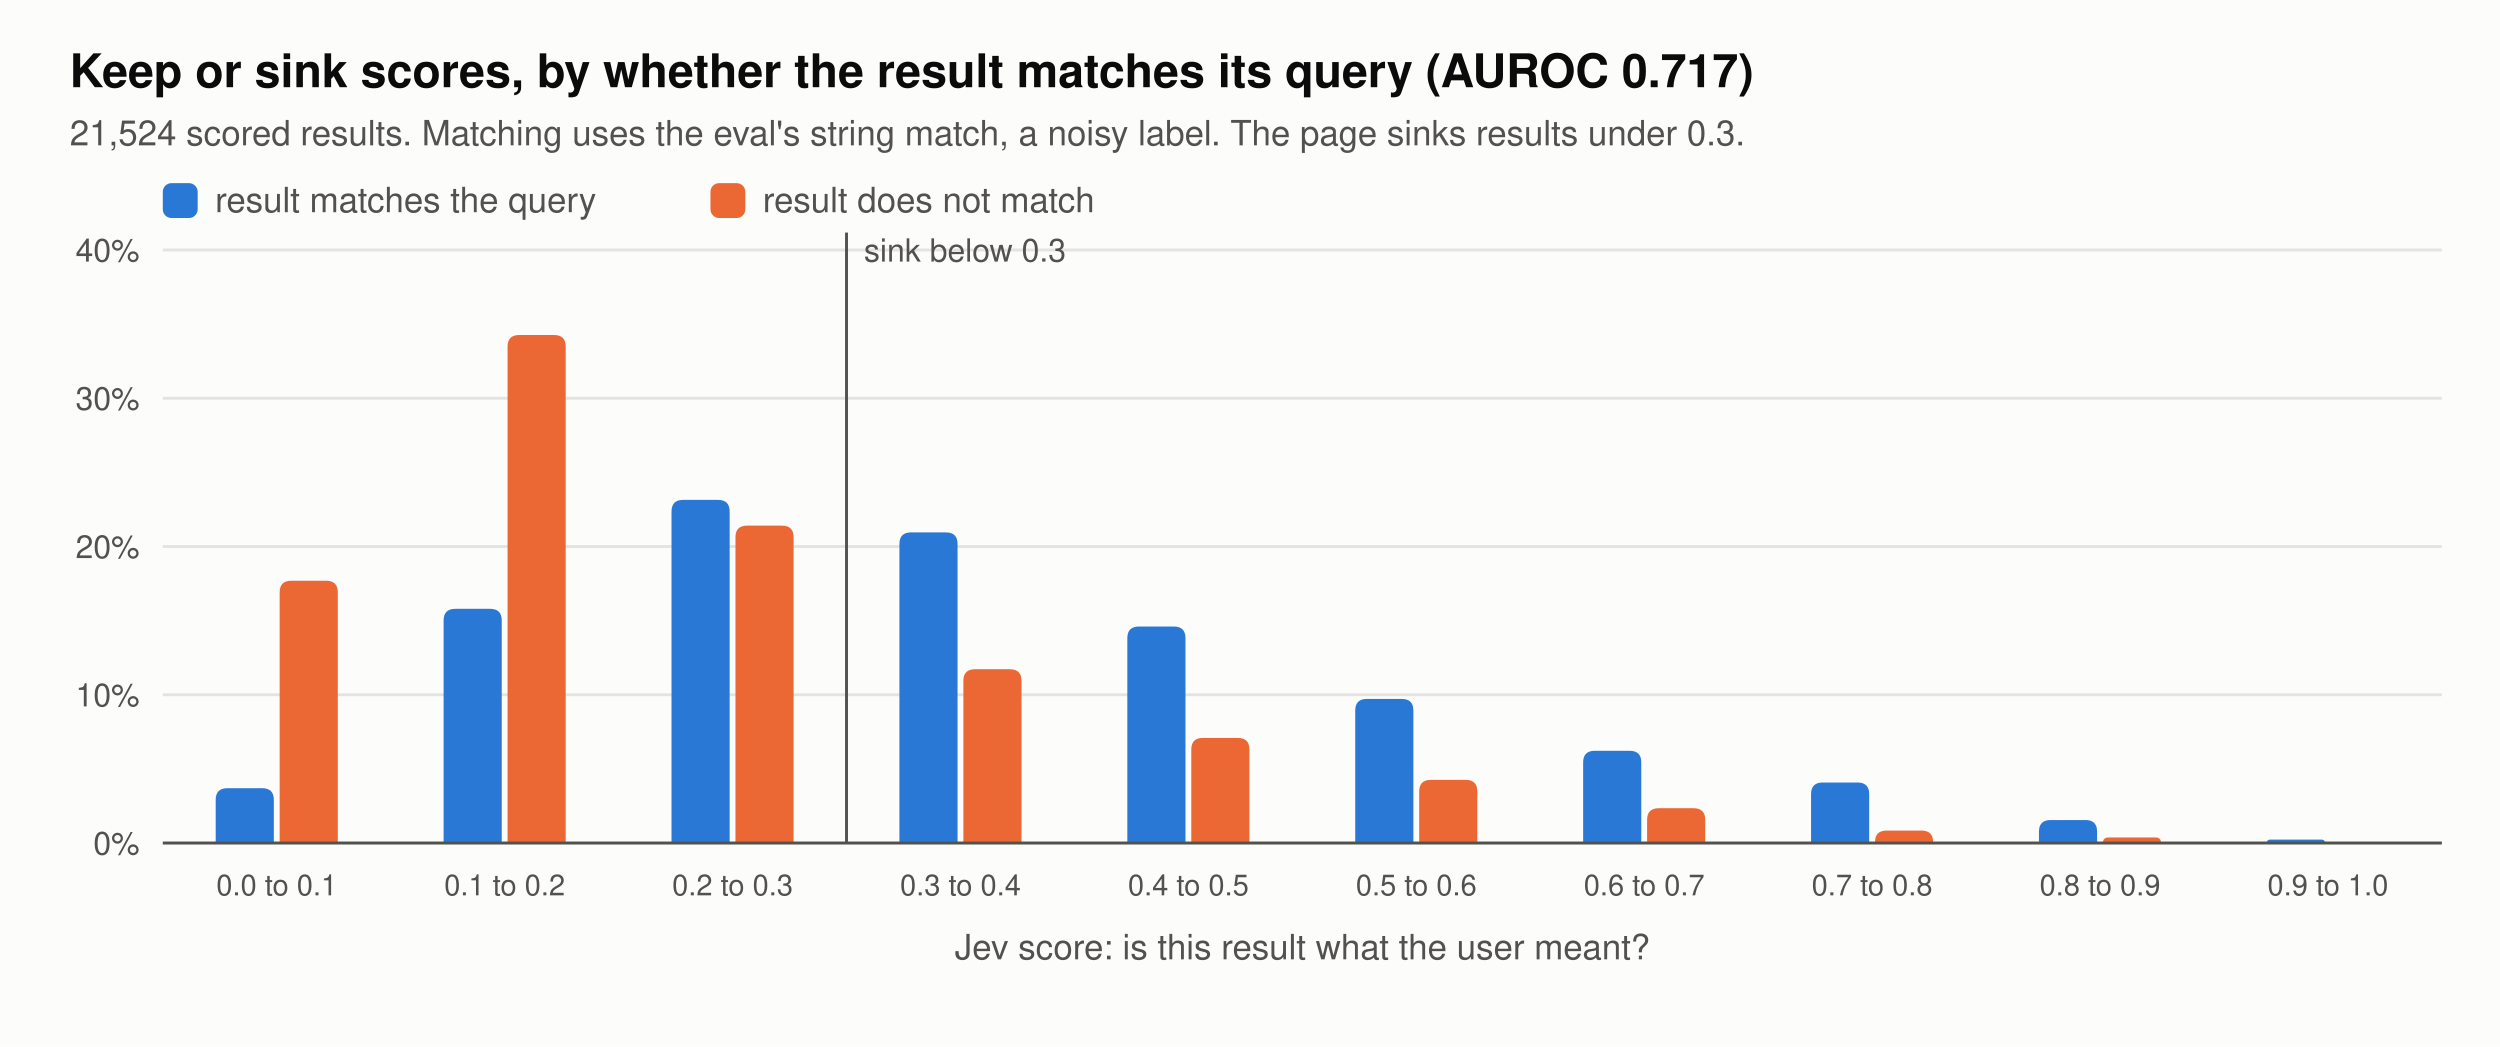
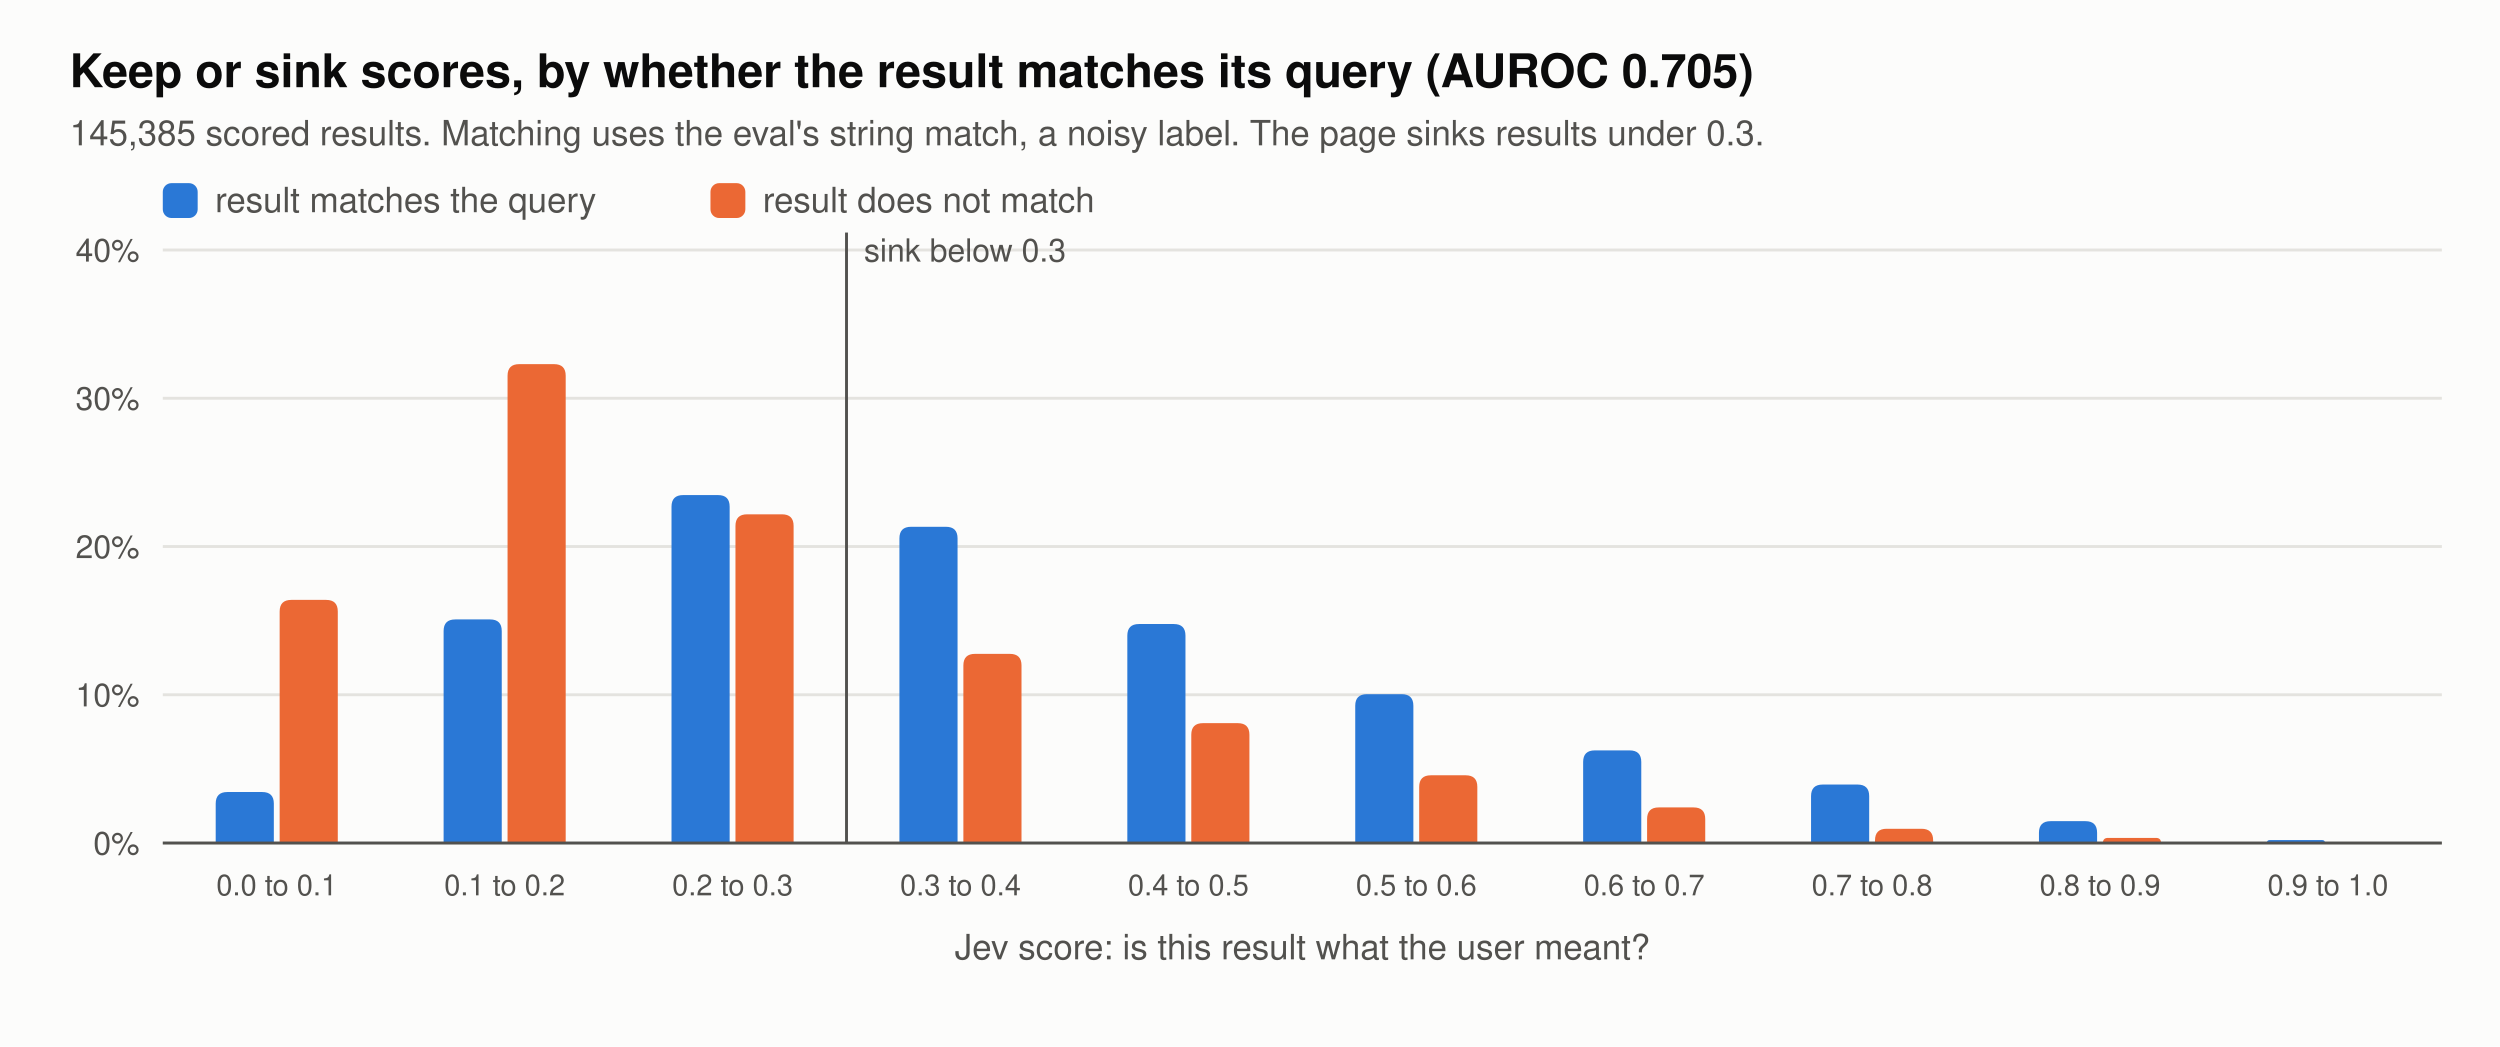
<svg xmlns="http://www.w3.org/2000/svg" width="860" height="360" viewBox="0 0 860 360" role="img" font-family="-apple-system, 'Segoe UI', Helvetica, Arial, sans-serif">
  <rect width="860" height="360" fill="#fcfcfb" />
-   <text x="24.0" y="30.0" font-size="16" fill="#0b0b0b" font-weight="600">Keep or sink scores, by whether the result matches its query (AUROC 0.717)</text>
-   <text x="24.0" y="50.0" font-size="12" fill="#52514e">21,524 scored results. Matching uses the eval's string match, a noisy label. The page sinks results under 0.3.</text>
+   <text x="24.0" y="30.0" font-size="16" fill="#0b0b0b" font-weight="600">Keep or sink scores, by whether the result matches its query (AUROC 0.705)</text>
+   <text x="24.0" y="50.0" font-size="12" fill="#52514e">145,385 scored results. Matching uses the eval's string match, a noisy label. The page sinks results under 0.3.</text>
  <rect x="56" y="63" width="12" height="12" rx="3" fill="#2a78d6" />
  <text x="74.0" y="73.0" font-size="12" fill="#52514e">result matches the query</text>
  <rect x="244.4" y="63" width="12" height="12" rx="3" fill="#eb6834" />
  <text x="262.4" y="73.0" font-size="12" fill="#52514e">result does not match</text>
  <line x1="56.0" y1="290.0" x2="840.0" y2="290.0" stroke="#e4e3df" stroke-width="1" />
  <text x="48.0" y="294.0" font-size="11" fill="#52514e" text-anchor="end">0%</text>
  <line x1="56.0" y1="239.0" x2="840.0" y2="239.0" stroke="#e4e3df" stroke-width="1" />
  <text x="48.0" y="243.0" font-size="11" fill="#52514e" text-anchor="end">10%</text>
  <line x1="56.0" y1="188.0" x2="840.0" y2="188.0" stroke="#e4e3df" stroke-width="1" />
  <text x="48.0" y="192.0" font-size="11" fill="#52514e" text-anchor="end">20%</text>
  <line x1="56.0" y1="137.0" x2="840.0" y2="137.0" stroke="#e4e3df" stroke-width="1" />
  <text x="48.0" y="141.0" font-size="11" fill="#52514e" text-anchor="end">30%</text>
  <line x1="56.0" y1="86.0" x2="840.0" y2="86.0" stroke="#e4e3df" stroke-width="1" />
  <text x="48.0" y="90.0" font-size="11" fill="#52514e" text-anchor="end">40%</text>
-   <path d="M74.2,290V275.144Q74.2,271.144 78.2,271.144H90.2Q94.2,271.144 94.2,275.144V290Z" fill="#2a78d6" />
-   <path d="M96.2,290V203.767Q96.2,199.767 100.2,199.767H112.2Q116.2,199.767 116.2,203.767V290Z" fill="#eb6834" />
+   <path d="M74.2,290V276.456Q74.2,272.456 78.2,272.456H90.2Q94.2,272.456 94.2,276.456V290Z" fill="#2a78d6" />
+   <path d="M96.2,290V210.365Q96.2,206.365 100.2,206.365H112.2Q116.2,206.365 116.2,210.365V290Z" fill="#eb6834" />
  <text x="95.2" y="308.0" font-size="10" fill="#52514e" text-anchor="middle">0.0 to 0.1</text>
-   <path d="M152.6,290V213.438Q152.6,209.438 156.6,209.438H168.6Q172.6,209.438 172.6,213.438V290Z" fill="#2a78d6" />
-   <path d="M174.6,290V119.243Q174.6,115.243 178.6,115.243H190.6Q194.6,115.243 194.6,119.243V290Z" fill="#eb6834" />
+   <path d="M152.6,290V217.084Q152.6,213.084 156.6,213.084H168.6Q172.6,213.084 172.6,217.084V290Z" fill="#2a78d6" />
+   <path d="M174.6,290V129.264Q174.6,125.264 178.6,125.264H190.6Q194.6,125.264 194.6,129.264V290Z" fill="#eb6834" />
  <text x="173.6" y="308.0" font-size="10" fill="#52514e" text-anchor="middle">0.1 to 0.2</text>
-   <path d="M231,290V175.962Q231,171.962 235,171.962H247Q251,171.962 251,175.962V290Z" fill="#2a78d6" />
-   <path d="M253,290V184.816Q253,180.816 257,180.816H269Q273,180.816 273,184.816V290Z" fill="#eb6834" />
+   <path d="M231,290V174.306Q231,170.306 235,170.306H247Q251,170.306 251,174.306V290Z" fill="#2a78d6" />
+   <path d="M253,290V180.923Q253,176.923 257,176.923H269Q273,176.923 273,180.923V290Z" fill="#eb6834" />
  <text x="252.0" y="308.0" font-size="10" fill="#52514e" text-anchor="middle">0.2 to 0.3</text>
-   <path d="M309.4,290V187.147Q309.4,183.147 313.4,183.147H325.4Q329.4,183.147 329.4,187.147V290Z" fill="#2a78d6" />
-   <path d="M331.4,290V234.215Q331.4,230.215 335.4,230.215H347.4Q351.4,230.215 351.4,234.215V290Z" fill="#eb6834" />
+   <path d="M309.4,290V185.214Q309.4,181.214 313.4,181.214H325.4Q329.4,181.214 329.4,185.214V290Z" fill="#2a78d6" />
+   <path d="M331.4,290V228.929Q331.4,224.929 335.4,224.929H347.4Q351.4,224.929 351.4,228.929V290Z" fill="#eb6834" />
  <text x="330.4" y="308.0" font-size="10" fill="#52514e" text-anchor="middle">0.3 to 0.4</text>
-   <path d="M387.8,290V219.521Q387.8,215.521 391.8,215.521H403.8Q407.8,215.521 407.8,219.521V290Z" fill="#2a78d6" />
-   <path d="M409.8,290V257.843Q409.8,253.843 413.8,253.843H425.8Q429.8,253.843 429.8,257.843V290Z" fill="#eb6834" />
+   <path d="M387.8,290V218.666Q387.8,214.666 391.8,214.666H403.8Q407.8,214.666 407.8,218.666V290Z" fill="#2a78d6" />
+   <path d="M409.8,290V252.765Q409.8,248.765 413.8,248.765H425.8Q429.8,248.765 429.8,252.765V290Z" fill="#eb6834" />
  <text x="408.8" y="308.0" font-size="10" fill="#52514e" text-anchor="middle">0.4 to 0.5</text>
-   <path d="M466.2,290V244.426Q466.2,240.426 470.2,240.426H482.2Q486.2,240.426 486.2,244.426V290Z" fill="#2a78d6" />
-   <path d="M488.2,290V272.274Q488.2,268.274 492.2,268.274H504.2Q508.2,268.274 508.2,272.274V290Z" fill="#eb6834" />
+   <path d="M466.2,290V242.796Q466.2,238.796 470.2,238.796H482.2Q486.2,238.796 486.2,242.796V290Z" fill="#2a78d6" />
+   <path d="M488.2,290V270.699Q488.2,266.699 492.2,266.699H504.2Q508.2,266.699 508.2,270.699V290Z" fill="#eb6834" />
  <text x="487.2" y="308.0" font-size="10" fill="#52514e" text-anchor="middle">0.5 to 0.6</text>
-   <path d="M544.6,290V262.269Q544.6,258.269 548.6,258.269H560.6Q564.6,258.269 564.6,262.269V290Z" fill="#2a78d6" />
-   <path d="M566.6,290V282.027Q566.6,278.027 570.6,278.027H582.6Q586.6,278.027 586.6,282.027V290Z" fill="#eb6834" />
+   <path d="M544.6,290V262.135Q544.6,258.135 548.6,258.135H560.6Q564.6,258.135 564.6,262.135V290Z" fill="#2a78d6" />
+   <path d="M566.6,290V281.755Q566.6,277.755 570.6,277.755H582.6Q586.6,277.755 586.6,281.755V290Z" fill="#eb6834" />
  <text x="565.6" y="308.0" font-size="10" fill="#52514e" text-anchor="middle">0.6 to 0.7</text>
-   <path d="M623,290V273.184Q623,269.184 627,269.184H639Q643,269.184 643,273.184V290Z" fill="#2a78d6" />
-   <path d="M645,290V289.718Q645,285.718 649,285.718H661Q665,285.718 665,289.718V290Z" fill="#eb6834" />
+   <path d="M623,290V273.884Q623,269.884 627,269.884H639Q643,269.884 643,273.884V290Z" fill="#2a78d6" />
+   <path d="M645,290V289.097Q645,285.097 649,285.097H661Q665,285.097 665,289.097V290Z" fill="#eb6834" />
  <text x="644.0" y="308.0" font-size="10" fill="#52514e" text-anchor="middle">0.7 to 0.8</text>
-   <path d="M701.4,290V286.092Q701.4,282.092 705.4,282.092H717.4Q721.4,282.092 721.4,286.092V290Z" fill="#2a78d6" />
-   <path d="M723.4,290V290Q723.4,288.097 725.303,288.097H741.497Q743.4,288.097 743.4,290V290Z" fill="#eb6834" />
+   <path d="M701.4,290V286.479Q701.4,282.479 705.4,282.479H717.4Q721.4,282.479 721.4,286.479V290Z" fill="#2a78d6" />
+   <path d="M723.4,290V290Q723.4,288.239 725.161,288.239H741.639Q743.4,288.239 743.4,290V290Z" fill="#eb6834" />
  <text x="722.4" y="308.0" font-size="10" fill="#52514e" text-anchor="middle">0.8 to 0.9</text>
-   <path d="M779.8,290V290Q779.8,288.817 780.983,288.817H798.617Q799.8,288.817 799.8,290V290Z" fill="#2a78d6" />
+   <path d="M779.8,290V290Q779.8,288.98 780.82,288.98H798.78Q799.8,288.98 799.8,290V290Z" fill="#2a78d6" />
  <text x="800.8" y="308.0" font-size="10" fill="#52514e" text-anchor="middle">0.9 to 1.0</text>
  <line x1="291.2" y1="80.0" x2="291.2" y2="290.0" stroke="#52514e" stroke-width="1" />
  <text x="297.2" y="90.0" font-size="11" fill="#52514e">sink below 0.3</text>
  <line x1="56.0" y1="290.0" x2="840.0" y2="290.0" stroke="#52514e" stroke-width="1" />
  <text x="448.0" y="330.0" font-size="12" fill="#52514e" text-anchor="middle">Jev score: is this result what the user meant?</text>
</svg>
